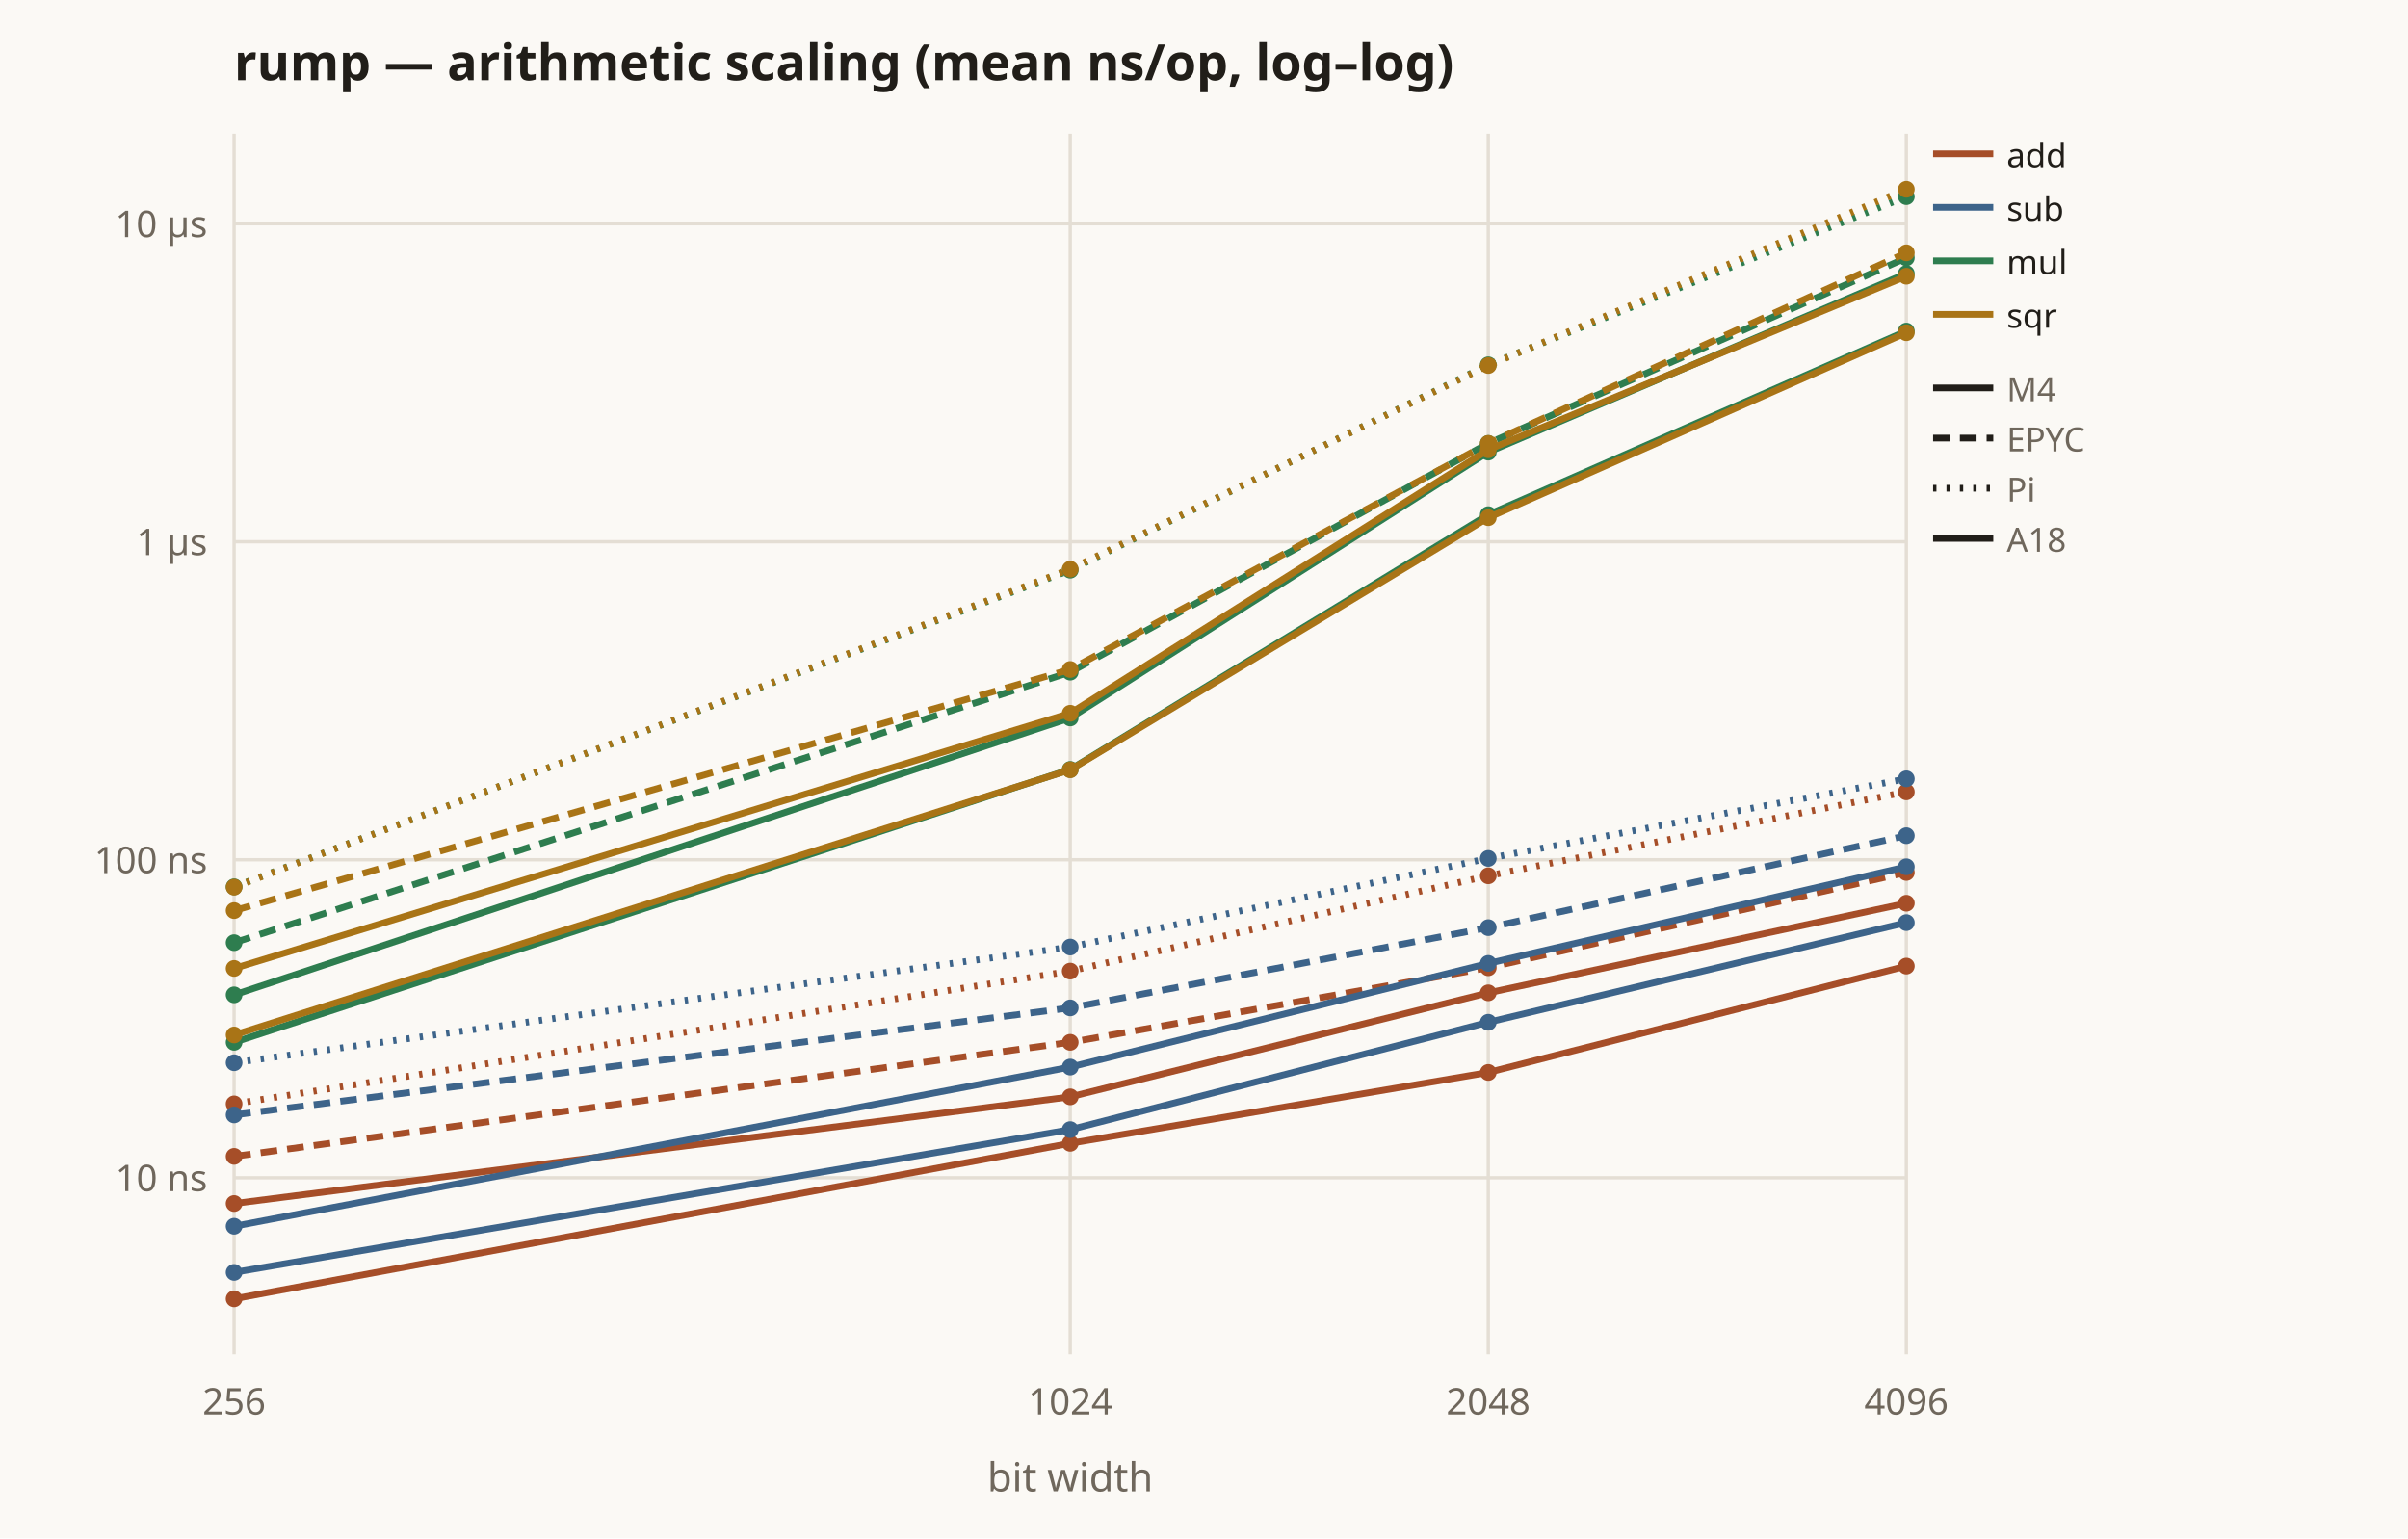
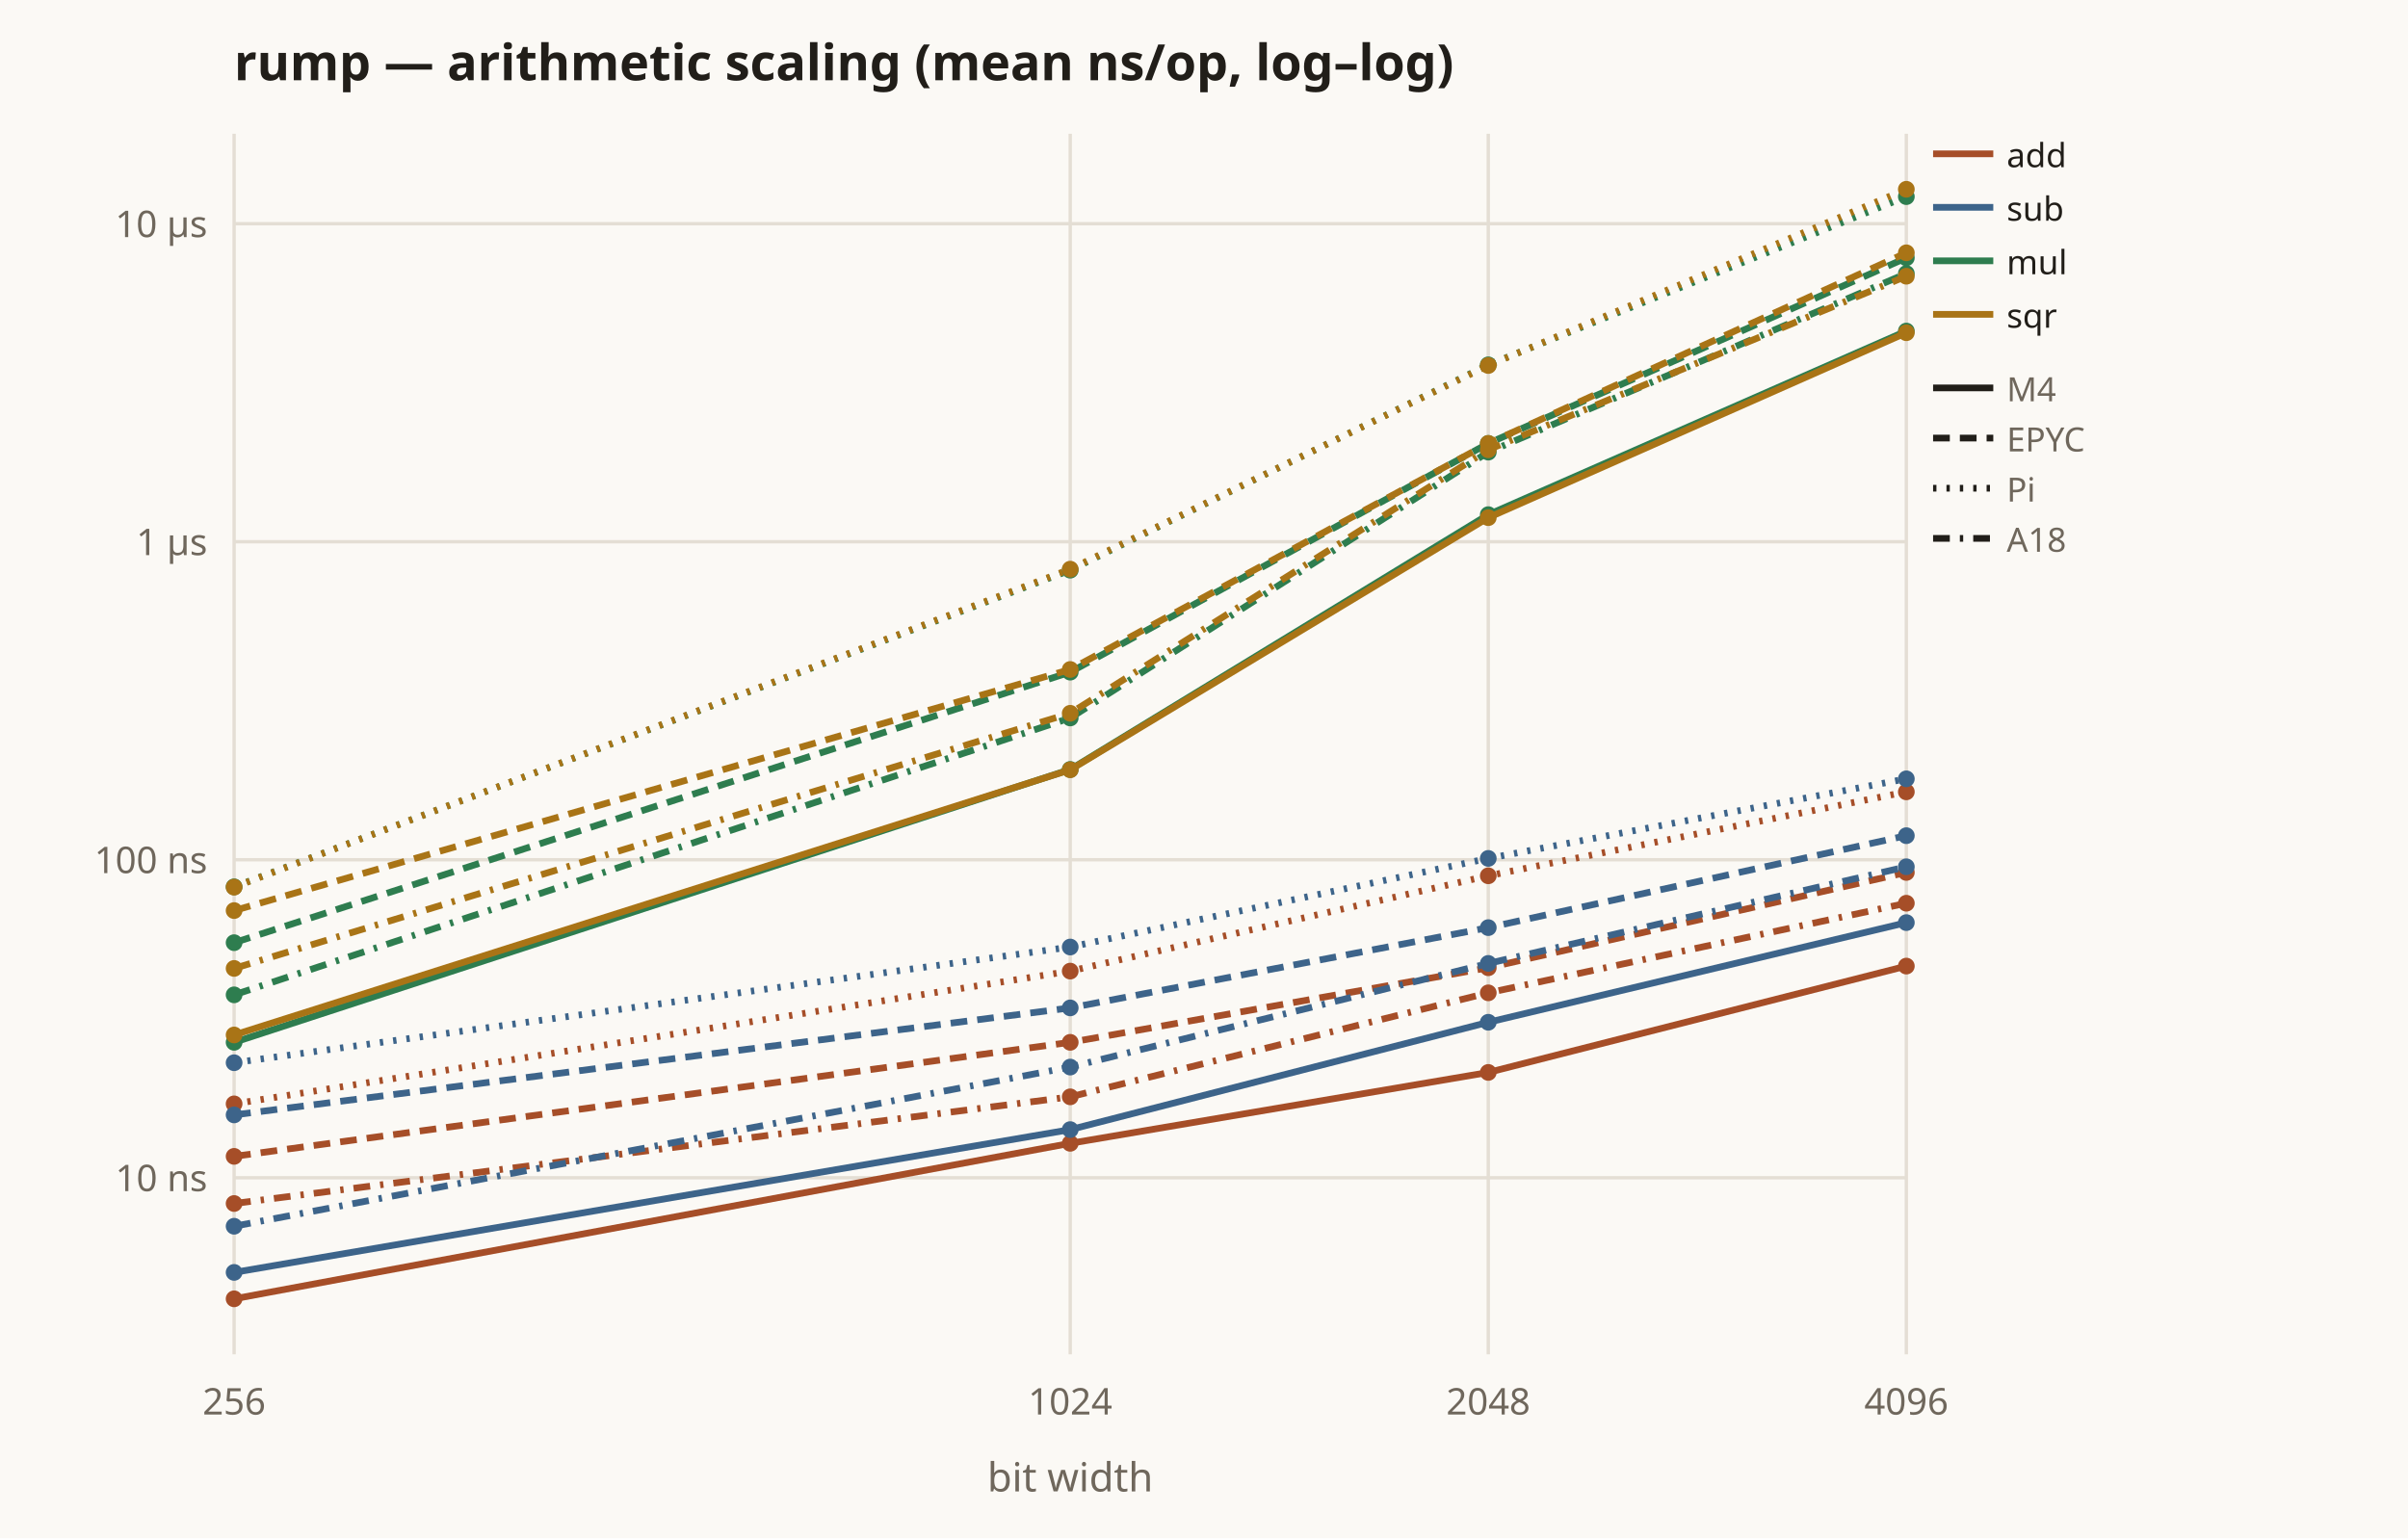
<svg xmlns="http://www.w3.org/2000/svg" width="720" height="460" viewBox="0 0 720 460" font-family="system-ui,sans-serif">
  <rect width="720" height="460" fill="#FBF9F5" />
  <text x="70" y="24" font-size="15" font-weight="600" fill="#211E19">rump — arithmetic scaling (mean ns/op, log–log)</text>
  <line x1="70.0" y1="40" x2="70.0" y2="405" stroke="#E4DED4" />
  <text x="70.0" y="423" font-size="11" fill="#6F675C" text-anchor="middle">256</text>
  <line x1="320.0" y1="40" x2="320.0" y2="405" stroke="#E4DED4" />
  <text x="320.0" y="423" font-size="11" fill="#6F675C" text-anchor="middle">1024</text>
  <line x1="445.0" y1="40" x2="445.0" y2="405" stroke="#E4DED4" />
  <text x="445.0" y="423" font-size="11" fill="#6F675C" text-anchor="middle">2048</text>
  <line x1="570.0" y1="40" x2="570.0" y2="405" stroke="#E4DED4" />
  <text x="570.0" y="423" font-size="11" fill="#6F675C" text-anchor="middle">4096</text>
  <text x="320" y="446" font-size="12" fill="#6F675C" text-anchor="middle">bit width</text>
  <line x1="70" y1="352.2" x2="570" y2="352.2" stroke="#E4DED4" />
  <text x="62" y="356.2" font-size="11" fill="#6F675C" text-anchor="end">10 ns</text>
  <line x1="70" y1="257.1" x2="570" y2="257.1" stroke="#E4DED4" />
  <text x="62" y="261.1" font-size="11" fill="#6F675C" text-anchor="end">100 ns</text>
  <line x1="70" y1="162.0" x2="570" y2="162.0" stroke="#E4DED4" />
  <text x="62" y="166.0" font-size="11" fill="#6F675C" text-anchor="end">1 µs</text>
  <line x1="70" y1="66.9" x2="570" y2="66.9" stroke="#E4DED4" />
  <text x="62" y="70.9" font-size="11" fill="#6F675C" text-anchor="end">10 µs</text>
  <path d="M70.0,388.4 L320.0,341.9 L445.0,320.7 L570.0,288.9" fill="none" stroke="#A64E28" stroke-width="2" />
  <circle cx="70.0" cy="388.4" r="2.5" fill="#A64E28" />
  <circle cx="320.0" cy="341.9" r="2.5" fill="#A64E28" />
  <circle cx="445.0" cy="320.7" r="2.5" fill="#A64E28" />
  <circle cx="570.0" cy="288.9" r="2.5" fill="#A64E28" />
  <path d="M70.0,345.8 L320.0,311.7 L445.0,289.4 L570.0,260.9" fill="none" stroke="#A64E28" stroke-width="2" stroke-dasharray="5,3" />
  <circle cx="70.0" cy="345.8" r="2.5" fill="#A64E28" />
  <circle cx="320.0" cy="311.7" r="2.5" fill="#A64E28" />
  <circle cx="445.0" cy="289.4" r="2.5" fill="#A64E28" />
  <circle cx="570.0" cy="260.9" r="2.5" fill="#A64E28" />
  <path d="M70.0,330.1 L320.0,290.4 L445.0,261.9 L570.0,236.8" fill="none" stroke="#A64E28" stroke-width="2" stroke-dasharray="1,3" />
  <circle cx="70.0" cy="330.1" r="2.5" fill="#A64E28" />
  <circle cx="320.0" cy="290.4" r="2.5" fill="#A64E28" />
  <circle cx="445.0" cy="261.9" r="2.5" fill="#A64E28" />
  <circle cx="570.0" cy="236.8" r="2.5" fill="#A64E28" />
-   <path d="M70.0,359.9 L320.0,328.0 L445.0,296.9 L570.0,270.1" fill="none" stroke="#A64E28" stroke-width="2" />
+   <path d="M70.0,359.9 L320.0,328.0 L445.0,296.9 L570.0,270.1" fill="none" stroke="#A64E28" stroke-width="2" stroke-dasharray="5,3,1,3" />
  <circle cx="70.0" cy="359.9" r="2.5" fill="#A64E28" />
  <circle cx="320.0" cy="328.0" r="2.5" fill="#A64E28" />
  <circle cx="445.0" cy="296.9" r="2.5" fill="#A64E28" />
  <circle cx="570.0" cy="270.1" r="2.5" fill="#A64E28" />
  <path d="M70.0,380.5 L320.0,337.8 L445.0,305.7 L570.0,275.9" fill="none" stroke="#3D648A" stroke-width="2" />
  <circle cx="70.0" cy="380.5" r="2.5" fill="#3D648A" />
  <circle cx="320.0" cy="337.8" r="2.5" fill="#3D648A" />
  <circle cx="445.0" cy="305.7" r="2.5" fill="#3D648A" />
  <circle cx="570.0" cy="275.9" r="2.5" fill="#3D648A" />
  <path d="M70.0,333.4 L320.0,301.4 L445.0,277.4 L570.0,249.9" fill="none" stroke="#3D648A" stroke-width="2" stroke-dasharray="5,3" />
  <circle cx="70.0" cy="333.4" r="2.5" fill="#3D648A" />
  <circle cx="320.0" cy="301.4" r="2.5" fill="#3D648A" />
  <circle cx="445.0" cy="277.4" r="2.5" fill="#3D648A" />
  <circle cx="570.0" cy="249.9" r="2.5" fill="#3D648A" />
  <path d="M70.0,317.8 L320.0,283.2 L445.0,256.7 L570.0,232.9" fill="none" stroke="#3D648A" stroke-width="2" stroke-dasharray="1,3" />
  <circle cx="70.0" cy="317.8" r="2.5" fill="#3D648A" />
  <circle cx="320.0" cy="283.2" r="2.5" fill="#3D648A" />
  <circle cx="445.0" cy="256.7" r="2.5" fill="#3D648A" />
  <circle cx="570.0" cy="232.9" r="2.5" fill="#3D648A" />
-   <path d="M70.0,366.7 L320.0,319.1 L445.0,288.1 L570.0,259.2" fill="none" stroke="#3D648A" stroke-width="2" />
+   <path d="M70.0,366.7 L320.0,319.1 L445.0,288.1 L570.0,259.2" fill="none" stroke="#3D648A" stroke-width="2" stroke-dasharray="5,3,1,3" />
  <circle cx="70.0" cy="366.7" r="2.5" fill="#3D648A" />
  <circle cx="320.0" cy="319.1" r="2.5" fill="#3D648A" />
  <circle cx="445.0" cy="288.1" r="2.5" fill="#3D648A" />
  <circle cx="570.0" cy="259.2" r="2.5" fill="#3D648A" />
  <path d="M70.0,311.7 L320.0,230.1 L445.0,153.9 L570.0,99.0" fill="none" stroke="#2E7D4F" stroke-width="2" />
  <circle cx="70.0" cy="311.7" r="2.5" fill="#2E7D4F" />
  <circle cx="320.0" cy="230.1" r="2.5" fill="#2E7D4F" />
  <circle cx="445.0" cy="153.9" r="2.5" fill="#2E7D4F" />
  <circle cx="570.0" cy="99.0" r="2.5" fill="#2E7D4F" />
  <path d="M70.0,281.9 L320.0,201.0 L445.0,132.6 L570.0,77.1" fill="none" stroke="#2E7D4F" stroke-width="2" stroke-dasharray="5,3" />
  <circle cx="70.0" cy="281.9" r="2.5" fill="#2E7D4F" />
  <circle cx="320.0" cy="201.0" r="2.5" fill="#2E7D4F" />
  <circle cx="445.0" cy="132.6" r="2.5" fill="#2E7D4F" />
  <circle cx="570.0" cy="77.1" r="2.5" fill="#2E7D4F" />
  <path d="M70.0,265.2 L320.0,170.5 L445.0,109.1 L570.0,58.8" fill="none" stroke="#2E7D4F" stroke-width="2" stroke-dasharray="1,3" />
  <circle cx="70.0" cy="265.2" r="2.5" fill="#2E7D4F" />
  <circle cx="320.0" cy="170.5" r="2.5" fill="#2E7D4F" />
  <circle cx="445.0" cy="109.1" r="2.5" fill="#2E7D4F" />
  <circle cx="570.0" cy="58.8" r="2.5" fill="#2E7D4F" />
-   <path d="M70.0,297.5 L320.0,214.7 L445.0,135.2 L570.0,81.8" fill="none" stroke="#2E7D4F" stroke-width="2" />
+   <path d="M70.0,297.5 L320.0,214.7 L445.0,135.2 L570.0,81.8" fill="none" stroke="#2E7D4F" stroke-width="2" stroke-dasharray="5,3,1,3" />
  <circle cx="70.0" cy="297.5" r="2.5" fill="#2E7D4F" />
  <circle cx="320.0" cy="214.7" r="2.5" fill="#2E7D4F" />
  <circle cx="445.0" cy="135.2" r="2.5" fill="#2E7D4F" />
  <circle cx="570.0" cy="81.8" r="2.5" fill="#2E7D4F" />
  <path d="M70.0,309.5 L320.0,230.2 L445.0,154.8 L570.0,99.5" fill="none" stroke="#A97416" stroke-width="2" />
  <circle cx="70.0" cy="309.5" r="2.5" fill="#A97416" />
  <circle cx="320.0" cy="230.2" r="2.5" fill="#A97416" />
  <circle cx="445.0" cy="154.8" r="2.5" fill="#A97416" />
  <circle cx="570.0" cy="99.5" r="2.5" fill="#A97416" />
  <path d="M70.0,272.3 L320.0,200.2 L445.0,132.6 L570.0,75.6" fill="none" stroke="#A97416" stroke-width="2" stroke-dasharray="5,3" />
  <circle cx="70.0" cy="272.3" r="2.5" fill="#A97416" />
  <circle cx="320.0" cy="200.2" r="2.5" fill="#A97416" />
  <circle cx="445.0" cy="132.6" r="2.5" fill="#A97416" />
  <circle cx="570.0" cy="75.6" r="2.5" fill="#A97416" />
  <path d="M70.0,265.3 L320.0,170.2 L445.0,109.3 L570.0,56.6" fill="none" stroke="#A97416" stroke-width="2" stroke-dasharray="1,3" />
  <circle cx="70.0" cy="265.3" r="2.5" fill="#A97416" />
  <circle cx="320.0" cy="170.2" r="2.5" fill="#A97416" />
  <circle cx="445.0" cy="109.3" r="2.5" fill="#A97416" />
  <circle cx="570.0" cy="56.6" r="2.5" fill="#A97416" />
-   <path d="M70.0,289.6 L320.0,213.3 L445.0,134.5 L570.0,82.6" fill="none" stroke="#A97416" stroke-width="2" />
+   <path d="M70.0,289.6 L320.0,213.3 L445.0,134.5 L570.0,82.6" fill="none" stroke="#A97416" stroke-width="2" stroke-dasharray="5,3,1,3" />
  <circle cx="70.0" cy="289.6" r="2.5" fill="#A97416" />
  <circle cx="320.0" cy="213.3" r="2.5" fill="#A97416" />
  <circle cx="445.0" cy="134.5" r="2.5" fill="#A97416" />
  <circle cx="570.0" cy="82.6" r="2.5" fill="#A97416" />
  <line x1="578" y1="46" x2="596" y2="46" stroke="#A64E28" stroke-width="2" />
  <text x="600" y="50" font-size="10" fill="#211E19">add</text>
  <line x1="578" y1="62" x2="596" y2="62" stroke="#3D648A" stroke-width="2" />
  <text x="600" y="66" font-size="10" fill="#211E19">sub</text>
  <line x1="578" y1="78" x2="596" y2="78" stroke="#2E7D4F" stroke-width="2" />
  <text x="600" y="82" font-size="10" fill="#211E19">mul</text>
  <line x1="578" y1="94" x2="596" y2="94" stroke="#A97416" stroke-width="2" />
  <text x="600" y="98" font-size="10" fill="#211E19">sqr</text>
  <line x1="578" y1="116" x2="596" y2="116" stroke="#211E19" stroke-width="2" />
  <text x="600" y="120" font-size="10" fill="#6F675C">M4</text>
  <line x1="578" y1="131" x2="596" y2="131" stroke="#211E19" stroke-width="2" stroke-dasharray="5,3" />
  <text x="600" y="135" font-size="10" fill="#6F675C">EPYC</text>
  <line x1="578" y1="146" x2="596" y2="146" stroke="#211E19" stroke-width="2" stroke-dasharray="1,3" />
  <text x="600" y="150" font-size="10" fill="#6F675C">Pi</text>
-   <line x1="578" y1="161" x2="596" y2="161" stroke="#211E19" stroke-width="2" />
+   <line x1="578" y1="161" x2="596" y2="161" stroke="#211E19" stroke-width="2" stroke-dasharray="5,3,1,3" />
  <text x="600" y="165" font-size="10" fill="#6F675C">A18</text>
</svg>
